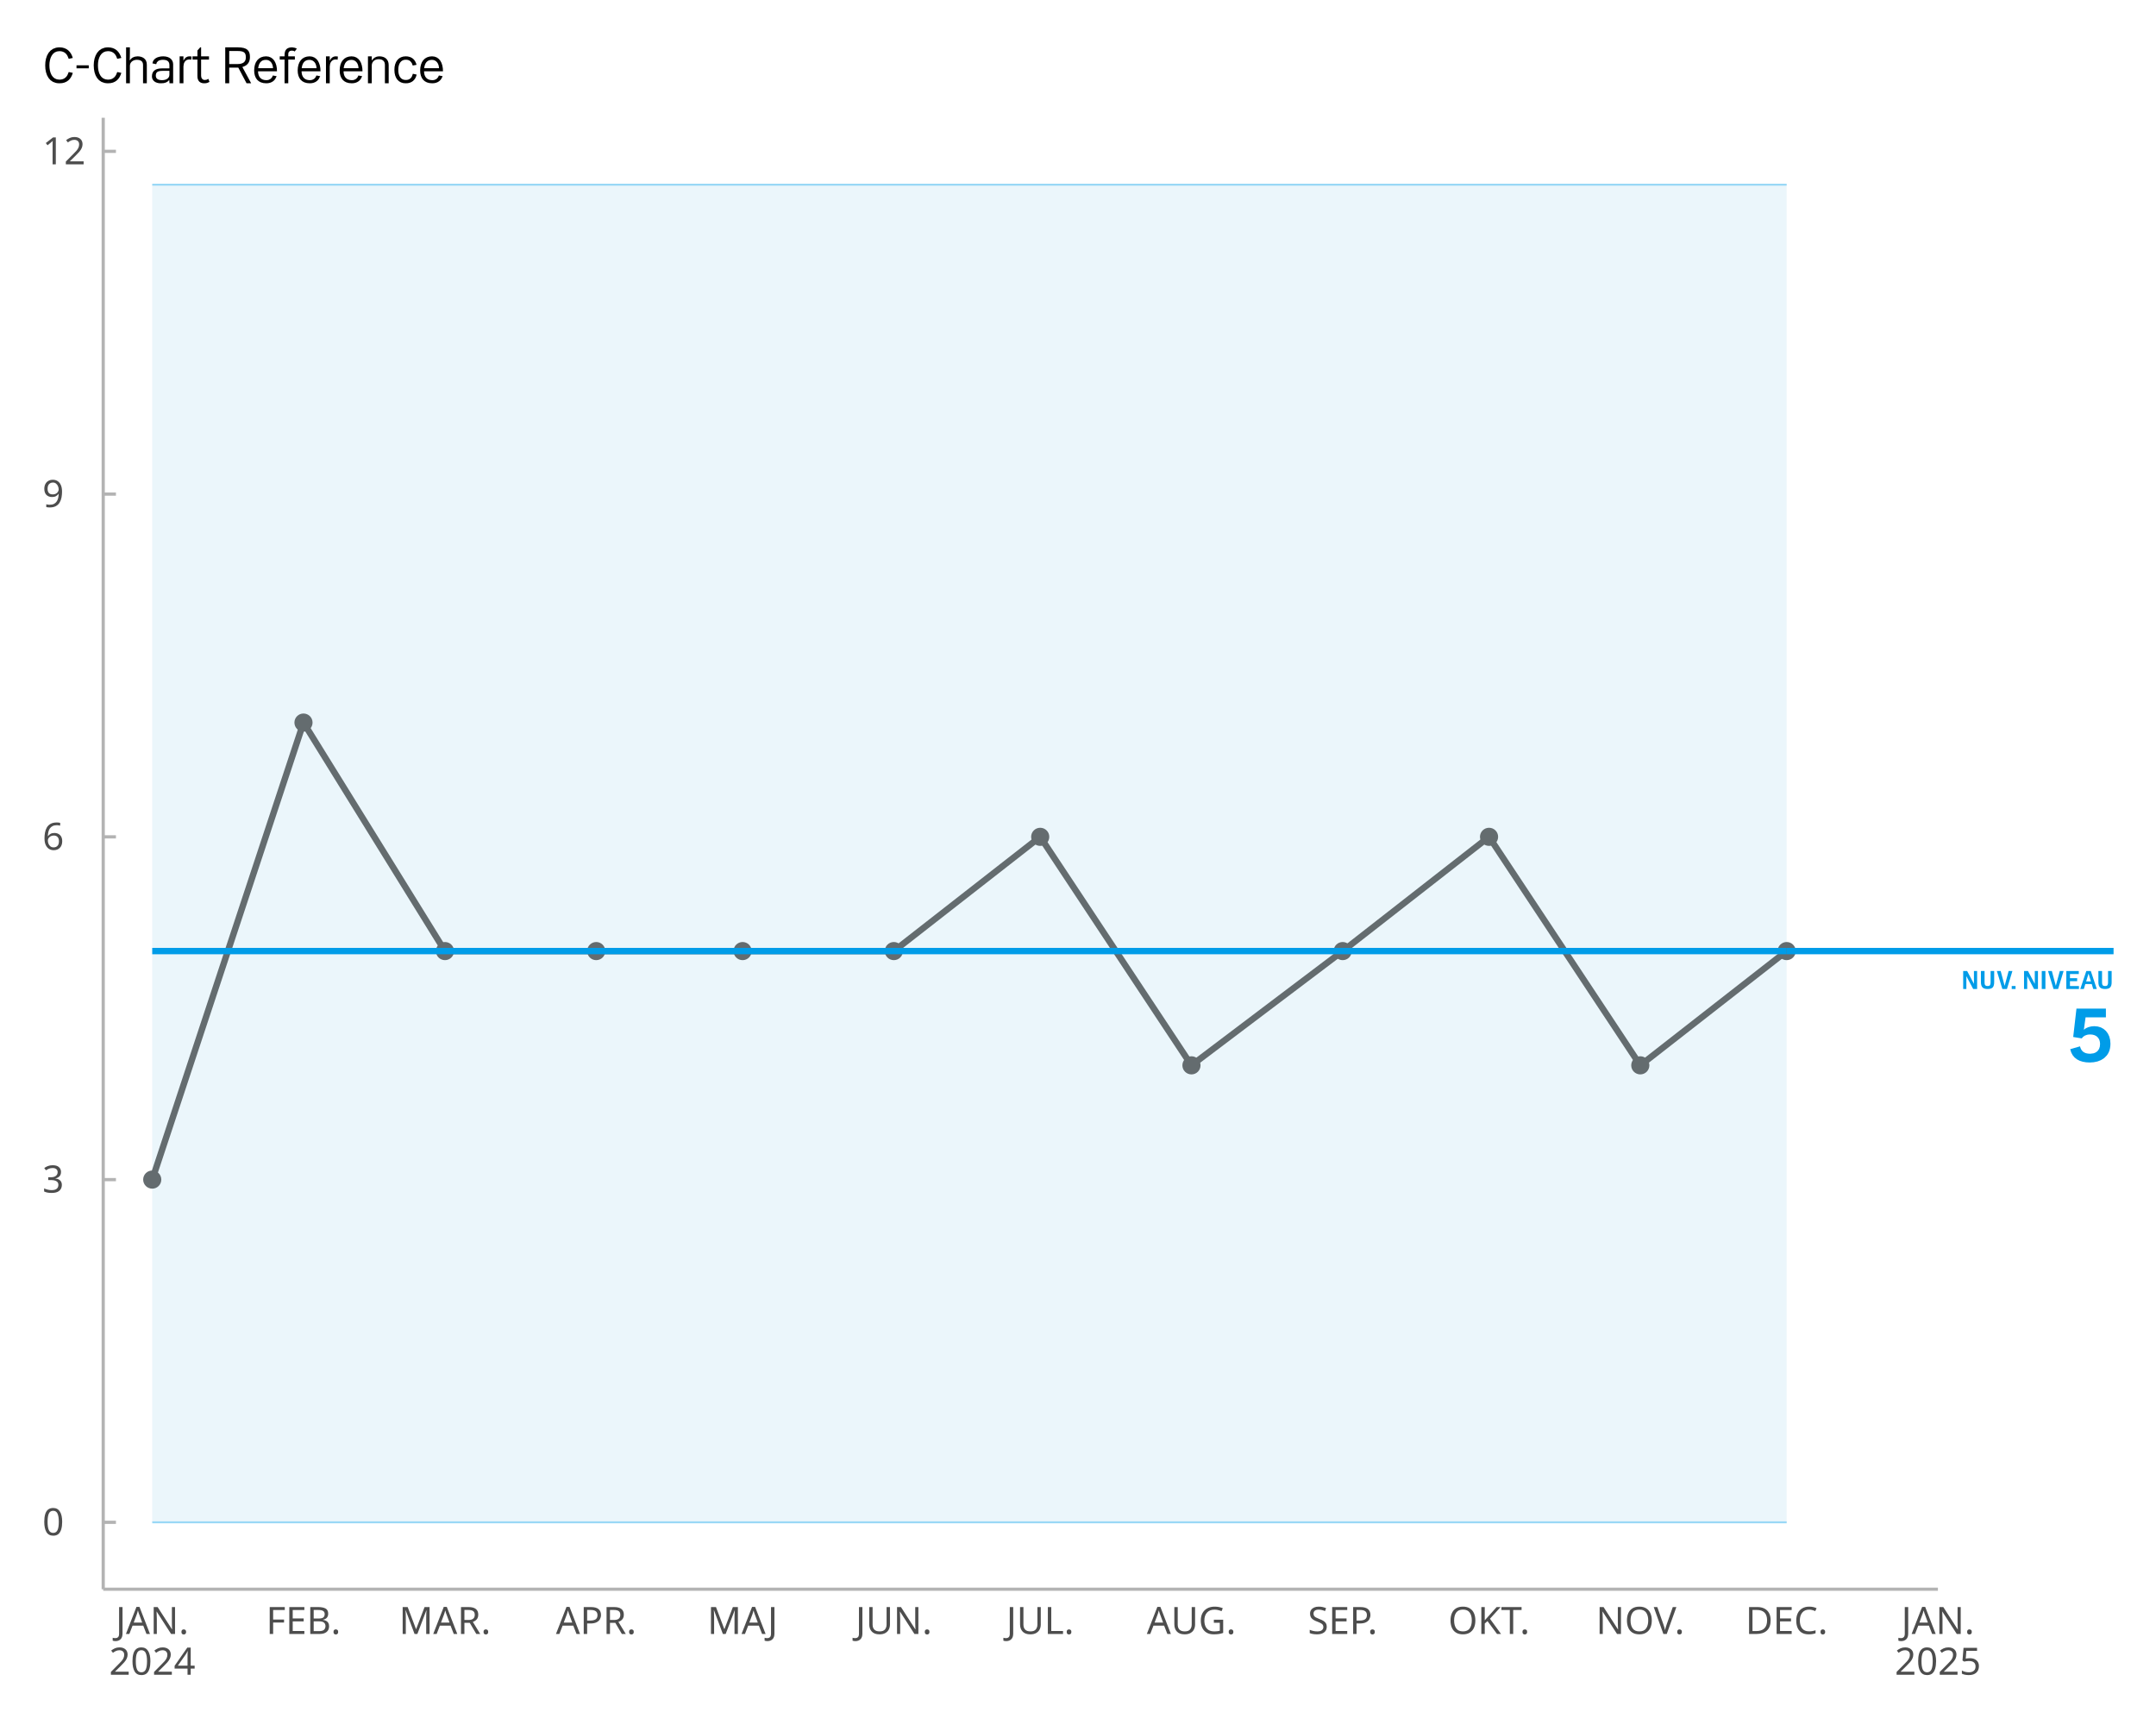
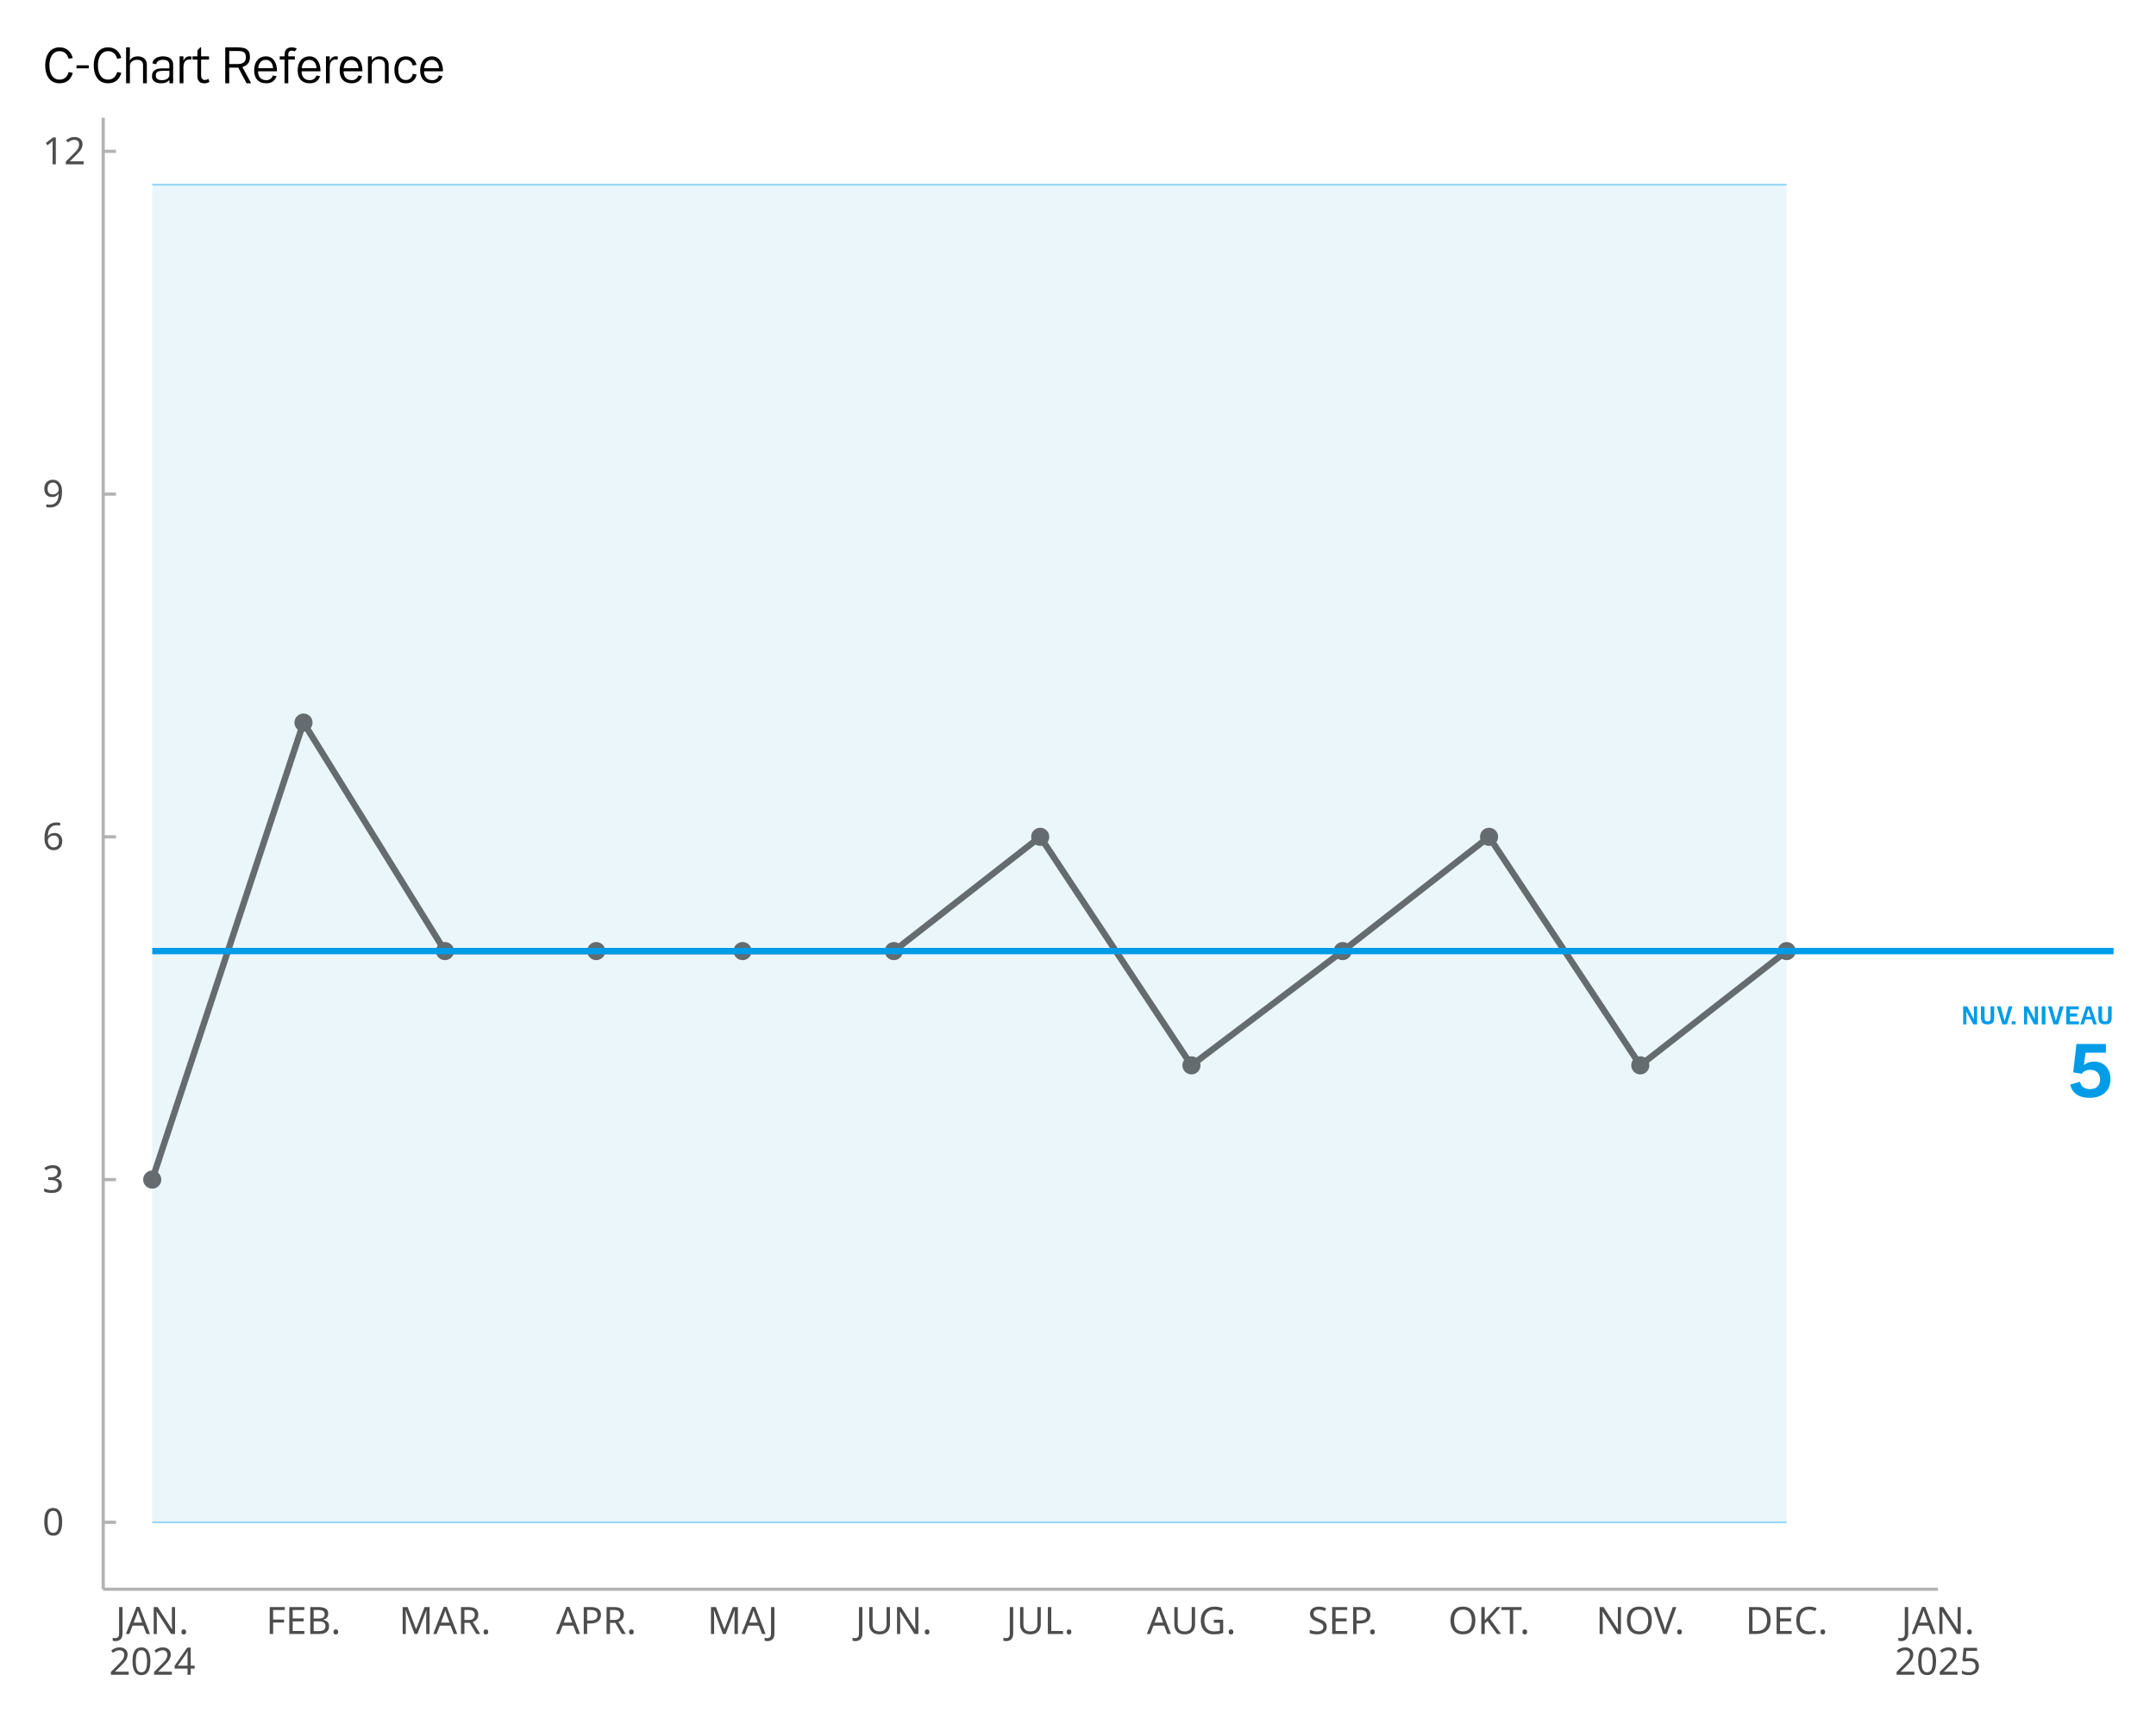
<svg xmlns="http://www.w3.org/2000/svg" class="svglite" data-engine-version="2.0" width="720.00pt" height="576.00pt" viewBox="0 0 720.00 576.00">
  <defs>
    <style type="text/css">
    .svglite line, .svglite polyline, .svglite polygon, .svglite path, .svglite rect, .svglite circle {
      fill: none;
      stroke: #000000;
      stroke-linecap: round;
      stroke-linejoin: round;
      stroke-miterlimit: 10.00;
    }
  </style>
  </defs>
  <rect width="100%" height="100%" style="stroke: none; fill: #FFFFFF;" />
  <defs>
    <clipPath id="cpMC4wMHw3MjAuMDB8MC4wMHw1NzYuMDA=">
      <rect x="0.00" y="0.00" width="720.00" height="576.00" />
    </clipPath>
  </defs>
  <g clip-path="url(#cpMC4wMHw3MjAuMDB8MC4wMHw1NzYuMDA=)">
    <rect x="0.00" y="0.00" width="720.00" height="576.00" style="stroke-width: 1.36; stroke: none; fill: #FFFFFF;" />
  </g>
  <defs>
    <clipPath id="cpMzQuNDd8NzA1LjgzfDM5LjMzfDUzMC42Ng==">
      <rect x="34.47" y="39.33" width="671.36" height="491.32" />
    </clipPath>
  </defs>
  <g clip-path="url(#cpMzQuNDd8NzA1LjgzfDM5LjMzfDUzMC42Ng==)">
    <rect x="34.47" y="39.33" width="671.36" height="491.32" style="stroke-width: 1.36; stroke: none; fill: #FFFFFF;" />
    <polygon points="50.84,61.67 101.35,61.67 148.60,61.67 199.11,61.67 247.99,61.67 298.50,61.67 347.38,61.67 397.89,61.67 448.39,61.67 497.27,61.67 547.78,61.67 596.66,61.67 596.66,508.32 547.78,508.32 497.27,508.32 448.39,508.32 397.89,508.32 347.38,508.32 298.50,508.32 247.99,508.32 199.11,508.32 148.60,508.32 101.35,508.32 50.84,508.32 " style="stroke-width: 0.00; stroke: none; stroke-linecap: butt; fill: #D8EEF9; fill-opacity: 0.50;" />
    <polyline points="50.84,61.67 101.35,61.67 148.60,61.67 199.11,61.67 247.99,61.67 298.50,61.67 347.38,61.67 397.89,61.67 448.39,61.67 497.27,61.67 547.78,61.67 596.66,61.67 " style="stroke-width: 1.36; stroke: none; stroke-linecap: butt;" />
    <polyline points="596.66,508.32 547.78,508.32 497.27,508.32 448.39,508.32 397.89,508.32 347.38,508.32 298.50,508.32 247.99,508.32 199.11,508.32 148.60,508.32 101.35,508.32 50.84,508.32 " style="stroke-width: 1.36; stroke: none; stroke-linecap: butt;" />
    <polyline points="50.84,61.67 101.35,61.67 148.60,61.67 199.11,61.67 247.99,61.67 298.50,61.67 347.38,61.67 397.89,61.67 448.39,61.67 497.27,61.67 547.78,61.67 596.66,61.67 " style="stroke-width: 0.64; stroke: #99D8F6; stroke-linecap: butt;" />
    <polyline points="50.84,508.32 101.35,508.32 148.60,508.32 199.11,508.32 247.99,508.32 298.50,508.32 347.38,508.32 397.89,508.32 448.39,508.32 497.27,508.32 547.78,508.32 596.66,508.32 " style="stroke-width: 0.64; stroke: #99D8F6; stroke-linecap: butt;" />
    <polyline points="50.84,393.88 101.35,241.28 148.60,317.58 199.11,317.58 247.99,317.58 298.50,317.58 347.38,279.43 397.89,355.73 448.39,317.58 497.27,279.43 547.78,355.73 596.66,317.58 " style="stroke-width: 2.13; stroke: #646C6F; stroke-linecap: butt;" />
    <circle cx="50.84" cy="393.88" r="2.58" style="stroke-width: 0.90; stroke: #646C6F; fill: #646C6F;" />
    <circle cx="101.35" cy="241.28" r="2.58" style="stroke-width: 0.90; stroke: #646C6F; fill: #646C6F;" />
    <circle cx="148.60" cy="317.58" r="2.58" style="stroke-width: 0.90; stroke: #646C6F; fill: #646C6F;" />
    <circle cx="199.11" cy="317.58" r="2.58" style="stroke-width: 0.90; stroke: #646C6F; fill: #646C6F;" />
    <circle cx="247.99" cy="317.58" r="2.58" style="stroke-width: 0.90; stroke: #646C6F; fill: #646C6F;" />
    <circle cx="298.50" cy="317.58" r="2.58" style="stroke-width: 0.90; stroke: #646C6F; fill: #646C6F;" />
    <circle cx="347.38" cy="279.43" r="2.58" style="stroke-width: 0.90; stroke: #646C6F; fill: #646C6F;" />
    <circle cx="397.89" cy="355.73" r="2.58" style="stroke-width: 0.90; stroke: #646C6F; fill: #646C6F;" />
    <circle cx="448.39" cy="317.58" r="2.58" style="stroke-width: 0.90; stroke: #646C6F; fill: #646C6F;" />
    <circle cx="497.27" cy="279.43" r="2.58" style="stroke-width: 0.90; stroke: #646C6F; fill: #646C6F;" />
    <circle cx="547.78" cy="355.73" r="2.58" style="stroke-width: 0.90; stroke: #646C6F; fill: #646C6F;" />
    <circle cx="596.66" cy="317.58" r="2.58" style="stroke-width: 0.90; stroke: #646C6F; fill: #646C6F;" />
    <polyline points="50.84,317.58 101.35,317.58 148.60,317.58 199.11,317.58 247.99,317.58 298.50,317.58 347.38,317.58 397.89,317.58 448.39,317.58 497.27,317.58 547.78,317.58 596.66,317.58 " style="stroke-width: 2.13; stroke: #009CE8; stroke-linecap: butt;" />
    <polyline points="596.66,317.58 705.83,317.58 " style="stroke-width: 2.13; stroke: #009CE8; stroke-linecap: butt;" />
-     <path d="M 660.26 324.24 L 659.20 324.24 L 659.20 328.52 L 656.93 324.24 L 655.61 324.24 L 655.61 330.24 L 656.67 330.24 L 656.67 325.95 L 658.95 330.24 L 660.26 330.24 Z" style="fill-rule: nonzero; fill: #009CE8; stroke-width: 0.75; stroke: none;" />
-     <path d="M 665.96 324.24 L 664.76 324.24 L 664.76 327.86 L 664.75 328.27 L 664.70 328.60 L 664.53 329.02 L 664.22 329.21 L 663.78 329.25 L 663.31 329.20 L 662.99 329.01 L 662.88 328.84 L 662.80 328.59 L 662.76 328.27 L 662.75 327.86 L 662.75 324.24 L 661.53 324.24 L 661.53 327.86 L 661.56 328.47 L 661.66 328.98 L 661.83 329.39 L 662.07 329.72 L 662.38 329.95 L 662.77 330.11 L 663.23 330.21 L 663.78 330.24 L 664.32 330.21 L 664.78 330.11 L 665.16 329.95 L 665.46 329.72 L 665.69 329.39 L 665.84 328.98 L 665.94 328.47 L 665.96 327.86 Z" style="fill-rule: nonzero; fill: #009CE8; stroke-width: 0.75; stroke: none;" />
-     <path d="M 670.79 324.24 L 669.47 329.13 L 669.44 329.13 L 668.13 324.24 L 666.86 324.24 L 668.69 330.24 L 670.22 330.24 L 672.05 324.24 Z" style="fill-rule: nonzero; fill: #009CE8; stroke-width: 0.75; stroke: none;" />
-     <path d="M 673.10 329.24 L 671.82 329.24 L 671.82 330.24 L 673.10 330.24 Z" style="fill-rule: nonzero; fill: #009CE8; stroke-width: 0.75; stroke: none;" />
-     <path d="M 680.58 324.24 L 679.52 324.24 L 679.52 328.52 L 677.25 324.24 L 675.93 324.24 L 675.93 330.24 L 676.99 330.24 L 676.99 325.95 L 679.27 330.24 L 680.58 330.24 Z" style="fill-rule: nonzero; fill: #009CE8; stroke-width: 0.75; stroke: none;" />
-     <path d="M 683.07 324.24 L 681.85 324.24 L 681.85 330.24 L 683.07 330.24 Z" style="fill-rule: nonzero; fill: #009CE8; stroke-width: 0.75; stroke: none;" />
-     <path d="M 687.88 324.24 L 686.56 329.13 L 686.53 329.13 L 685.22 324.24 L 683.95 324.24 L 685.78 330.24 L 687.31 330.24 L 689.14 324.24 Z" style="fill-rule: nonzero; fill: #009CE8; stroke-width: 0.75; stroke: none;" />
-     <path d="M 694.27 329.25 L 691.27 329.25 L 691.27 327.63 L 693.67 327.63 L 693.67 326.63 L 691.27 326.63 L 691.27 325.24 L 694.22 325.24 L 694.22 324.24 L 690.05 324.24 L 690.05 330.24 L 694.27 330.24 Z" style="fill-rule: nonzero; fill: #009CE8; stroke-width: 0.75; stroke: none;" />
-     <path d="M 698.23 324.24 L 696.73 324.24 L 694.71 330.24 L 695.90 330.24 L 696.40 328.58 L 698.54 328.58 L 699.04 330.24 L 700.23 330.24 ZM 696.68 327.70 L 697.46 325.13 L 697.48 325.13 L 698.28 327.70 Z" style="fill-rule: nonzero; fill: #009CE8; stroke-width: 0.75; stroke: none;" />
-     <path d="M 705.19 324.24 L 703.99 324.24 L 703.99 327.86 L 703.98 328.27 L 703.93 328.60 L 703.76 329.02 L 703.45 329.21 L 703.01 329.25 L 702.54 329.20 L 702.22 329.01 L 702.11 328.84 L 702.03 328.59 L 701.99 328.27 L 701.98 327.86 L 701.98 324.24 L 700.76 324.24 L 700.76 327.86 L 700.79 328.47 L 700.89 328.98 L 701.06 329.39 L 701.30 329.72 L 701.61 329.95 L 702.00 330.11 L 702.46 330.21 L 703.01 330.24 L 703.55 330.21 L 704.01 330.11 L 704.39 329.95 L 704.69 329.72 L 704.92 329.39 L 705.08 328.98 L 705.17 328.47 L 705.19 327.86 Z" style="fill-rule: nonzero; fill: #009CE8; stroke-width: 0.75; stroke: none;" />
-     <path d="M 703.27 339.70 L 703.27 336.78 L 693.44 336.78 L 692.35 346.26 L 692.47 346.28 L 692.80 346.34 L 693.78 346.50 L 694.76 346.66 L 695.09 346.71 L 695.21 346.73 L 695.62 346.24 L 696.20 345.82 L 696.99 345.53 L 697.48 345.45 L 698.04 345.42 L 698.78 345.48 L 699.43 345.65 L 700.00 345.92 L 700.46 346.29 L 700.83 346.75 L 701.10 347.29 L 701.26 347.90 L 701.32 348.58 L 701.24 349.48 L 701.00 350.21 L 700.64 350.78 L 700.19 351.21 L 699.67 351.52 L 699.12 351.72 L 698.01 351.86 L 697.28 351.81 L 696.66 351.69 L 696.13 351.48 L 695.68 351.20 L 695.31 350.84 L 695.01 350.42 L 694.79 349.93 L 694.62 349.39 L 691.35 350.34 L 691.68 351.42 L 692.17 352.34 L 692.81 353.10 L 693.59 353.72 L 694.49 354.19 L 695.52 354.52 L 696.66 354.72 L 697.90 354.78 L 699.22 354.69 L 700.48 354.43 L 701.65 353.97 L 702.69 353.31 L 703.55 352.45 L 703.91 351.93 L 704.22 351.36 L 704.46 350.74 L 704.64 350.05 L 704.75 349.30 L 704.79 348.50 L 704.69 347.24 L 704.40 346.11 L 703.93 345.11 L 703.29 344.26 L 702.51 343.58 L 701.59 343.07 L 700.54 342.76 L 699.38 342.65 L 698.36 342.74 L 697.41 342.98 L 696.59 343.35 L 695.91 343.84 L 696.48 339.70 Z" style="fill-rule: nonzero; fill: #009CE8; stroke-width: 0.75; stroke: none;" />
+     <path d="M 660.26 336.04 L 659.20 336.04 L 659.20 340.33 L 656.93 336.04 L 655.61 336.04 L 655.61 342.04 L 656.67 342.04 L 656.67 337.76 L 658.95 342.04 L 660.26 342.04 Z" style="fill-rule: nonzero; fill: #009CE8; stroke-width: 0.75; stroke: none;" />
+     <path d="M 665.96 336.04 L 664.76 336.04 L 664.76 339.67 L 664.75 340.08 L 664.70 340.41 L 664.53 340.83 L 664.22 341.02 L 663.78 341.06 L 663.31 341.01 L 662.99 340.82 L 662.88 340.64 L 662.80 340.40 L 662.76 340.08 L 662.75 339.67 L 662.75 336.04 L 661.53 336.04 L 661.53 339.67 L 661.56 340.28 L 661.66 340.79 L 661.83 341.20 L 662.07 341.52 L 662.38 341.76 L 662.77 341.92 L 663.23 342.02 L 663.78 342.04 L 664.32 342.02 L 664.78 341.92 L 665.16 341.76 L 665.46 341.52 L 665.69 341.20 L 665.84 340.79 L 665.94 340.28 L 665.96 339.67 Z" style="fill-rule: nonzero; fill: #009CE8; stroke-width: 0.75; stroke: none;" />
+     <path d="M 670.79 336.04 L 669.47 340.93 L 669.44 340.93 L 668.13 336.04 L 666.86 336.04 L 668.69 342.04 L 670.22 342.04 L 672.05 336.04 Z" style="fill-rule: nonzero; fill: #009CE8; stroke-width: 0.75; stroke: none;" />
+     <path d="M 673.10 341.04 L 671.82 341.04 L 671.82 342.04 L 673.10 342.04 Z" style="fill-rule: nonzero; fill: #009CE8; stroke-width: 0.75; stroke: none;" />
+     <path d="M 680.58 336.04 L 679.52 336.04 L 679.52 340.33 L 677.25 336.04 L 675.93 336.04 L 675.93 342.04 L 676.99 342.04 L 676.99 337.76 L 679.27 342.04 L 680.58 342.04 Z" style="fill-rule: nonzero; fill: #009CE8; stroke-width: 0.75; stroke: none;" />
+     <path d="M 683.07 336.04 L 681.85 336.04 L 681.85 342.04 L 683.07 342.04 Z" style="fill-rule: nonzero; fill: #009CE8; stroke-width: 0.75; stroke: none;" />
+     <path d="M 687.88 336.04 L 686.56 340.93 L 686.53 340.93 L 685.22 336.04 L 683.95 336.04 L 685.78 342.04 L 687.31 342.04 L 689.14 336.04 Z" style="fill-rule: nonzero; fill: #009CE8; stroke-width: 0.75; stroke: none;" />
+     <path d="M 694.27 341.06 L 691.27 341.06 L 691.27 339.43 L 693.67 339.43 L 693.67 338.43 L 691.27 338.43 L 691.27 337.04 L 694.22 337.04 L 694.22 336.04 L 690.05 336.04 L 690.05 342.04 L 694.27 342.04 Z" style="fill-rule: nonzero; fill: #009CE8; stroke-width: 0.75; stroke: none;" />
+     <path d="M 698.23 336.04 L 696.73 336.04 L 694.71 342.04 L 695.90 342.04 L 696.40 340.39 L 698.54 340.39 L 699.04 342.04 L 700.23 342.04 ZM 696.68 339.51 L 697.46 336.93 L 697.48 336.93 L 698.28 339.51 Z" style="fill-rule: nonzero; fill: #009CE8; stroke-width: 0.75; stroke: none;" />
+     <path d="M 705.19 336.04 L 703.99 336.04 L 703.99 339.67 L 703.98 340.08 L 703.93 340.41 L 703.76 340.83 L 703.45 341.02 L 703.01 341.06 L 702.54 341.01 L 702.22 340.82 L 702.11 340.64 L 702.03 340.40 L 701.99 340.08 L 701.98 339.67 L 701.98 336.04 L 700.76 336.04 L 700.76 339.67 L 700.79 340.28 L 700.89 340.79 L 701.06 341.20 L 701.30 341.52 L 701.61 341.76 L 702.00 341.92 L 702.46 342.02 L 703.01 342.04 L 703.55 342.02 L 704.01 341.92 L 704.39 341.76 L 704.69 341.52 L 704.92 341.20 L 705.08 340.79 L 705.17 340.28 L 705.19 339.67 Z" style="fill-rule: nonzero; fill: #009CE8; stroke-width: 0.75; stroke: none;" />
+     <path d="M 703.27 351.51 L 703.27 348.59 L 693.44 348.59 L 692.35 358.07 L 692.47 358.09 L 692.80 358.15 L 693.78 358.31 L 694.76 358.47 L 695.09 358.52 L 695.21 358.54 L 695.62 358.05 L 696.20 357.63 L 696.99 357.34 L 697.48 357.26 L 698.04 357.23 L 698.78 357.29 L 699.43 357.46 L 700.00 357.73 L 700.46 358.10 L 700.83 358.56 L 701.10 359.10 L 701.26 359.71 L 701.32 360.38 L 701.24 361.29 L 701.00 362.02 L 700.64 362.59 L 700.19 363.02 L 699.67 363.33 L 699.12 363.53 L 698.01 363.67 L 697.28 363.62 L 696.66 363.50 L 696.13 363.29 L 695.68 363.01 L 695.31 362.65 L 695.01 362.23 L 694.79 361.74 L 694.62 361.20 L 691.35 362.15 L 691.68 363.23 L 692.17 364.15 L 692.81 364.91 L 693.59 365.53 L 694.49 366.00 L 695.52 366.33 L 696.66 366.52 L 697.90 366.59 L 699.22 366.50 L 700.48 366.23 L 701.65 365.78 L 702.69 365.12 L 703.55 364.26 L 703.91 363.74 L 704.22 363.17 L 704.46 362.55 L 704.64 361.86 L 704.75 361.11 L 704.79 360.31 L 704.69 359.05 L 704.40 357.92 L 703.93 356.92 L 703.29 356.07 L 702.51 355.39 L 701.59 354.88 L 700.54 354.57 L 699.38 354.46 L 698.36 354.55 L 697.41 354.79 L 696.59 355.16 L 695.91 355.65 L 696.48 351.51 Z" style="fill-rule: nonzero; fill: #009CE8; stroke-width: 0.75; stroke: none;" />
  </g>
  <g clip-path="url(#cpMC4wMHw3MjAuMDB8MC4wMHw1NzYuMDA=)">
    <polyline points="34.47,530.66 34.47,39.33 " style="stroke-width: 1.07; stroke: #B3B3B3; stroke-linecap: butt;" />
    <text x="14.17" y="512.66" style="font-size: 12.60px; fill: #4D4D4D; font-family: sans;" textLength="7.01px" lengthAdjust="spacingAndGlyphs">0</text>
    <text x="14.17" y="398.21" style="font-size: 12.60px; fill: #4D4D4D; font-family: sans;" textLength="7.01px" lengthAdjust="spacingAndGlyphs">3</text>
    <text x="14.17" y="283.76" style="font-size: 12.60px; fill: #4D4D4D; font-family: sans;" textLength="7.01px" lengthAdjust="spacingAndGlyphs">6</text>
    <text x="14.17" y="169.32" style="font-size: 12.60px; fill: #4D4D4D; font-family: sans;" textLength="7.01px" lengthAdjust="spacingAndGlyphs">9</text>
    <text x="14.17" y="54.87" style="font-size: 12.60px; fill: #4D4D4D; font-family: sans;" textLength="14.02px" lengthAdjust="spacingAndGlyphs">12</text>
    <polyline points="38.72,508.32 34.47,508.32 " style="stroke-width: 1.07; stroke: #B3B3B3; stroke-linecap: butt;" />
    <polyline points="38.72,393.88 34.47,393.88 " style="stroke-width: 1.07; stroke: #B3B3B3; stroke-linecap: butt;" />
    <polyline points="38.72,279.43 34.47,279.43 " style="stroke-width: 1.07; stroke: #B3B3B3; stroke-linecap: butt;" />
    <polyline points="38.72,164.98 34.47,164.98 " style="stroke-width: 1.07; stroke: #B3B3B3; stroke-linecap: butt;" />
    <polyline points="38.72,50.54 34.47,50.54 " style="stroke-width: 1.07; stroke: #B3B3B3; stroke-linecap: butt;" />
    <polyline points="34.47,530.66 647.17,530.66 " style="stroke-width: 1.07; stroke: #B3B3B3; stroke-linecap: butt;" />
    <text x="50.84" y="545.60" text-anchor="middle" style="font-size: 12.60px; fill: #4D4D4D; font-family: sans;" textLength="27.31px" lengthAdjust="spacingAndGlyphs">JAN.</text>
    <text x="50.84" y="559.21" text-anchor="middle" style="font-size: 12.60px; fill: #4D4D4D; font-family: sans;" textLength="28.03px" lengthAdjust="spacingAndGlyphs">2024</text>
    <text x="101.35" y="545.60" text-anchor="middle" style="font-size: 12.60px; fill: #4D4D4D; font-family: sans;" textLength="28.01px" lengthAdjust="spacingAndGlyphs">FEB.</text>
    <text x="148.60" y="545.60" text-anchor="middle" style="font-size: 12.60px; fill: #4D4D4D; font-family: sans;" textLength="31.51px" lengthAdjust="spacingAndGlyphs">MAR.</text>
    <text x="199.11" y="545.60" text-anchor="middle" style="font-size: 12.60px; fill: #4D4D4D; font-family: sans;" textLength="29.42px" lengthAdjust="spacingAndGlyphs">APR.</text>
    <text x="247.99" y="545.60" text-anchor="middle" style="font-size: 12.60px; fill: #4D4D4D; font-family: sans;" textLength="25.21px" lengthAdjust="spacingAndGlyphs">MAJ</text>
    <text x="298.50" y="545.60" text-anchor="middle" style="font-size: 12.60px; fill: #4D4D4D; font-family: sans;" textLength="28.01px" lengthAdjust="spacingAndGlyphs">JUN.</text>
    <text x="347.38" y="545.60" text-anchor="middle" style="font-size: 12.60px; fill: #4D4D4D; font-family: sans;" textLength="25.92px" lengthAdjust="spacingAndGlyphs">JUL.</text>
    <text x="397.89" y="545.60" text-anchor="middle" style="font-size: 12.60px; fill: #4D4D4D; font-family: sans;" textLength="30.81px" lengthAdjust="spacingAndGlyphs">AUG.</text>
    <text x="448.39" y="545.60" text-anchor="middle" style="font-size: 12.60px; fill: #4D4D4D; font-family: sans;" textLength="28.72px" lengthAdjust="spacingAndGlyphs">SEP.</text>
    <text x="497.27" y="545.60" text-anchor="middle" style="font-size: 12.60px; fill: #4D4D4D; font-family: sans;" textLength="29.41px" lengthAdjust="spacingAndGlyphs">OKT.</text>
    <text x="547.78" y="545.60" text-anchor="middle" style="font-size: 12.60px; fill: #4D4D4D; font-family: sans;" textLength="30.81px" lengthAdjust="spacingAndGlyphs">NOV.</text>
    <text x="596.66" y="545.60" text-anchor="middle" style="font-size: 12.60px; fill: #4D4D4D; font-family: sans;" textLength="30.11px" lengthAdjust="spacingAndGlyphs">DEC.</text>
    <text x="647.17" y="545.60" text-anchor="middle" style="font-size: 12.60px; fill: #4D4D4D; font-family: sans;" textLength="27.31px" lengthAdjust="spacingAndGlyphs">JAN.</text>
    <text x="647.17" y="559.21" text-anchor="middle" style="font-size: 12.60px; fill: #4D4D4D; font-family: sans;" textLength="28.03px" lengthAdjust="spacingAndGlyphs">2025</text>
    <path d="M 22.53 25.05 L 22.25 25.49 L 21.91 25.86 L 21.50 26.17 L 21.03 26.40 L 20.48 26.54 L 19.86 26.60 L 19.00 26.49 L 18.28 26.18 L 17.70 25.71 L 17.24 25.10 L 16.91 24.38 L 16.67 23.57 L 16.54 22.71 L 16.50 21.81 L 16.54 20.95 L 16.68 20.10 L 16.91 19.30 L 17.26 18.58 L 17.71 17.97 L 18.29 17.49 L 19.01 17.19 L 19.86 17.08 L 20.48 17.13 L 21.03 17.28 L 21.50 17.51 L 21.91 17.82 L 22.25 18.20 L 22.53 18.64 L 22.95 19.64 L 24.31 19.35 L 24.05 18.61 L 23.72 17.94 L 23.30 17.34 L 22.80 16.82 L 22.21 16.40 L 21.53 16.08 L 20.75 15.88 L 19.86 15.81 L 19.26 15.85 L 18.70 15.94 L 17.71 16.31 L 16.88 16.89 L 16.22 17.64 L 15.72 18.54 L 15.37 19.56 L 15.16 20.66 L 15.10 21.81 L 15.16 23.01 L 15.37 24.14 L 15.72 25.15 L 16.22 26.04 L 16.88 26.78 L 17.70 27.34 L 18.69 27.69 L 19.25 27.78 L 19.86 27.81 L 20.76 27.75 L 21.54 27.56 L 22.23 27.25 L 22.82 26.84 L 23.32 26.33 L 23.73 25.74 L 24.06 25.07 L 24.31 24.33 L 22.95 24.05 Z" style="fill-rule: nonzero; fill: #000000; stroke-width: 0.75; stroke: none;" />
    <path d="M 29.64 21.81 L 25.55 21.81 L 25.55 22.81 L 29.64 22.81 Z" style="fill-rule: nonzero; fill: #000000; stroke-width: 0.75; stroke: none;" />
    <path d="M 38.74 25.05 L 38.45 25.49 L 38.11 25.86 L 37.70 26.17 L 37.23 26.40 L 36.69 26.54 L 36.06 26.60 L 35.20 26.49 L 34.48 26.18 L 33.90 25.71 L 33.45 25.10 L 33.11 24.38 L 32.88 23.57 L 32.75 22.71 L 32.71 21.81 L 32.75 20.95 L 32.88 20.10 L 33.12 19.30 L 33.46 18.58 L 33.92 17.97 L 34.50 17.49 L 35.21 17.19 L 36.06 17.08 L 36.69 17.13 L 37.23 17.28 L 37.70 17.51 L 38.11 17.82 L 38.45 18.20 L 38.74 18.64 L 39.16 19.64 L 40.52 19.35 L 40.26 18.61 L 39.92 17.94 L 39.51 17.34 L 39.01 16.82 L 38.42 16.40 L 37.73 16.08 L 36.95 15.88 L 36.06 15.81 L 35.46 15.85 L 34.90 15.94 L 33.91 16.31 L 33.09 16.89 L 32.43 17.64 L 31.93 18.54 L 31.57 19.56 L 31.37 20.66 L 31.30 21.81 L 31.37 23.01 L 31.57 24.14 L 31.92 25.15 L 32.42 26.04 L 33.08 26.78 L 33.90 27.34 L 34.90 27.69 L 35.46 27.78 L 36.06 27.81 L 36.96 27.75 L 37.75 27.56 L 38.43 27.25 L 39.02 26.84 L 39.52 26.33 L 39.93 25.74 L 40.26 25.07 L 40.52 24.33 L 39.16 24.05 Z" style="fill-rule: nonzero; fill: #000000; stroke-width: 0.75; stroke: none;" />
    <path d="M 49.03 21.61 L 48.97 20.91 L 48.78 20.32 L 48.48 19.84 L 48.09 19.46 L 47.62 19.17 L 47.10 18.97 L 46.53 18.85 L 45.93 18.81 L 45.04 18.92 L 44.32 19.20 L 43.77 19.62 L 43.39 20.11 L 43.32 20.11 L 43.36 18.73 L 43.38 17.47 L 43.38 15.81 L 42.11 15.81 L 42.11 27.81 L 43.38 27.81 L 43.38 21.99 L 43.42 21.58 L 43.54 21.20 L 43.74 20.86 L 44.01 20.56 L 44.35 20.32 L 44.75 20.13 L 45.20 20.01 L 45.71 19.97 L 46.18 20.00 L 46.59 20.07 L 46.94 20.20 L 47.24 20.38 L 47.47 20.62 L 47.63 20.91 L 47.73 21.25 L 47.77 21.66 L 47.77 27.81 L 49.03 27.81 Z" style="fill-rule: nonzero; fill: #000000; stroke-width: 0.75; stroke: none;" />
    <path d="M 57.82 27.81 L 57.82 21.42 L 57.76 20.91 L 57.61 20.43 L 57.35 19.99 L 57.00 19.60 L 56.53 19.27 L 55.97 19.03 L 55.30 18.87 L 54.53 18.81 L 53.79 18.85 L 53.12 18.98 L 52.52 19.17 L 52.01 19.44 L 51.58 19.78 L 51.25 20.18 L 51.03 20.64 L 50.91 21.16 L 52.16 21.44 L 52.39 20.81 L 52.85 20.35 L 53.16 20.18 L 53.53 20.07 L 53.95 19.99 L 54.43 19.97 L 54.92 20.00 L 55.35 20.07 L 55.72 20.20 L 56.02 20.39 L 56.26 20.63 L 56.43 20.93 L 56.53 21.28 L 56.57 21.70 L 56.57 22.83 L 54.19 22.83 L 53.38 22.87 L 52.68 22.99 L 52.08 23.20 L 51.60 23.50 L 51.22 23.87 L 50.95 24.34 L 50.79 24.89 L 50.74 25.53 L 50.79 26.01 L 50.94 26.44 L 51.19 26.83 L 51.53 27.17 L 51.95 27.44 L 52.46 27.64 L 53.04 27.77 L 53.69 27.81 L 54.67 27.75 L 55.43 27.54 L 56.03 27.19 L 56.53 26.70 L 56.60 27.81 ZM 56.52 25.38 L 56.39 25.72 L 56.18 26.02 L 55.89 26.28 L 55.54 26.48 L 55.13 26.64 L 54.66 26.73 L 54.14 26.77 L 53.65 26.74 L 53.23 26.68 L 52.87 26.56 L 52.57 26.40 L 52.34 26.19 L 52.17 25.93 L 52.07 25.62 L 52.03 25.27 L 52.07 24.82 L 52.18 24.46 L 52.37 24.17 L 52.63 23.96 L 52.97 23.82 L 53.39 23.72 L 53.89 23.67 L 54.47 23.66 L 56.57 23.66 L 56.57 25.00 Z" style="fill-rule: nonzero; fill: #000000; stroke-width: 0.75; stroke: none;" />
    <path d="M 63.98 18.88 L 63.35 18.81 L 62.94 18.84 L 62.59 18.92 L 62.02 19.22 L 61.62 19.66 L 61.32 20.19 L 61.26 20.19 L 61.26 18.81 L 59.99 18.81 L 59.99 27.81 L 61.26 27.81 L 61.26 22.19 L 61.38 21.32 L 61.53 20.93 L 61.74 20.57 L 62.02 20.27 L 62.36 20.04 L 62.78 19.90 L 63.26 19.85 L 63.87 19.92 L 63.87 20.11 Z" style="fill-rule: nonzero; fill: #000000; stroke-width: 0.75; stroke: none;" />
    <path d="M 69.58 26.33 L 69.01 26.62 L 68.46 26.70 L 68.13 26.68 L 67.86 26.60 L 67.46 26.29 L 67.23 25.83 L 67.16 25.24 L 67.16 19.89 L 69.79 19.89 L 69.79 18.81 L 67.16 18.81 L 67.16 15.81 L 66.86 15.81 L 65.93 16.86 L 65.93 18.81 L 64.29 18.81 L 64.29 19.89 L 65.93 19.89 L 65.93 25.38 L 65.96 25.95 L 66.07 26.44 L 66.26 26.86 L 66.51 27.20 L 66.84 27.47 L 67.24 27.66 L 67.70 27.78 L 68.24 27.81 L 68.77 27.78 L 69.22 27.68 L 69.96 27.35 Z" style="fill-rule: nonzero; fill: #000000; stroke-width: 0.75; stroke: none;" />
    <path d="M 80.94 22.38 L 81.52 22.16 L 82.03 21.90 L 82.46 21.58 L 82.82 21.20 L 83.10 20.76 L 83.30 20.26 L 83.43 19.69 L 83.47 19.05 L 83.43 18.32 L 83.29 17.67 L 83.04 17.12 L 82.66 16.66 L 82.13 16.29 L 81.43 16.03 L 80.55 15.87 L 79.47 15.81 L 75.22 15.81 L 75.22 27.81 L 76.55 27.81 L 76.55 22.58 L 79.58 22.58 L 82.34 27.81 L 83.88 27.81 ZM 82.06 19.65 L 81.95 20.09 L 81.75 20.47 L 81.47 20.79 L 81.09 21.04 L 80.60 21.23 L 80.01 21.35 L 79.30 21.39 L 76.55 21.39 L 76.55 17.03 L 79.34 17.03 L 80.10 17.06 L 80.71 17.15 L 81.19 17.30 L 81.55 17.52 L 81.81 17.81 L 81.98 18.18 L 82.07 18.63 L 82.09 19.17 Z" style="fill-rule: nonzero; fill: #000000; stroke-width: 0.75; stroke: none;" />
    <path d="M 89.57 27.77 L 90.17 27.64 L 90.70 27.43 L 91.17 27.15 L 91.56 26.81 L 91.90 26.40 L 92.39 25.45 L 91.14 25.20 L 90.83 25.83 L 90.38 26.33 L 89.76 26.65 L 89.36 26.74 L 88.91 26.77 L 88.28 26.71 L 87.73 26.56 L 87.27 26.31 L 86.88 25.97 L 86.58 25.54 L 86.36 25.04 L 86.22 24.46 L 86.18 23.81 L 92.50 23.81 L 92.45 22.79 L 92.28 21.84 L 91.99 20.99 L 91.60 20.25 L 91.08 19.65 L 90.45 19.20 L 89.71 18.91 L 88.85 18.81 L 87.95 18.90 L 87.17 19.15 L 86.49 19.55 L 85.92 20.10 L 85.47 20.78 L 85.14 21.59 L 84.95 22.51 L 84.88 23.53 L 84.94 24.45 L 85.13 25.28 L 85.44 26.01 L 85.87 26.63 L 86.44 27.13 L 87.13 27.50 L 87.95 27.73 L 88.89 27.81 ZM 86.22 22.77 L 86.32 22.19 L 86.47 21.65 L 86.68 21.18 L 86.95 20.77 L 87.30 20.44 L 87.71 20.19 L 88.21 20.04 L 88.80 19.99 L 89.33 20.04 L 89.79 20.20 L 90.19 20.46 L 90.53 20.80 L 90.79 21.21 L 90.99 21.68 L 91.12 22.20 L 91.18 22.77 Z" style="fill-rule: nonzero; fill: #000000; stroke-width: 0.75; stroke: none;" />
    <path d="M 98.48 15.96 L 97.58 15.81 L 97.03 15.84 L 96.53 15.94 L 96.10 16.11 L 95.73 16.36 L 95.43 16.71 L 95.21 17.15 L 95.08 17.69 L 95.03 18.35 L 95.03 18.81 L 93.42 18.81 L 93.42 19.89 L 95.03 19.89 L 95.03 27.81 L 96.27 27.81 L 96.27 19.89 L 98.47 19.89 L 98.47 18.81 L 96.27 18.81 L 96.27 18.24 L 96.30 17.73 L 96.47 17.31 L 96.84 17.02 L 97.12 16.94 L 97.48 16.91 L 98.01 16.97 L 98.42 17.19 L 99.14 16.24 Z" style="fill-rule: nonzero; fill: #000000; stroke-width: 0.75; stroke: none;" />
    <path d="M 104.10 27.77 L 104.70 27.64 L 105.23 27.43 L 105.70 27.15 L 106.09 26.81 L 106.43 26.40 L 106.93 25.45 L 105.68 25.20 L 105.36 25.83 L 104.91 26.33 L 104.29 26.65 L 103.89 26.74 L 103.44 26.77 L 102.81 26.71 L 102.26 26.56 L 101.80 26.31 L 101.41 25.97 L 101.11 25.54 L 100.89 25.04 L 100.76 24.46 L 100.71 23.81 L 107.03 23.81 L 106.98 22.79 L 106.81 21.84 L 106.52 20.99 L 106.13 20.25 L 105.61 19.65 L 104.98 19.20 L 104.24 18.91 L 103.38 18.81 L 102.49 18.90 L 101.70 19.15 L 101.02 19.55 L 100.45 20.10 L 100.00 20.78 L 99.68 21.59 L 99.48 22.51 L 99.41 23.53 L 99.47 24.45 L 99.66 25.28 L 99.97 26.01 L 100.40 26.63 L 100.97 27.13 L 101.66 27.50 L 102.48 27.73 L 103.43 27.81 ZM 100.75 22.77 L 100.85 22.19 L 101.00 21.65 L 101.21 21.18 L 101.49 20.77 L 101.83 20.44 L 102.25 20.19 L 102.74 20.04 L 103.33 19.99 L 103.86 20.04 L 104.32 20.20 L 104.72 20.46 L 105.06 20.80 L 105.33 21.21 L 105.52 21.68 L 105.65 22.20 L 105.71 22.77 Z" style="fill-rule: nonzero; fill: #000000; stroke-width: 0.75; stroke: none;" />
    <path d="M 112.84 18.88 L 112.22 18.81 L 111.81 18.84 L 111.45 18.92 L 110.89 19.22 L 110.48 19.66 L 110.19 20.19 L 110.12 20.19 L 110.12 18.81 L 108.86 18.81 L 108.86 27.81 L 110.12 27.81 L 110.12 22.19 L 110.24 21.32 L 110.39 20.93 L 110.61 20.57 L 110.89 20.27 L 111.23 20.04 L 111.64 19.90 L 112.12 19.85 L 112.73 19.92 L 112.73 20.11 Z" style="fill-rule: nonzero; fill: #000000; stroke-width: 0.75; stroke: none;" />
    <path d="M 118.12 27.77 L 118.72 27.64 L 119.26 27.43 L 119.72 27.15 L 120.11 26.81 L 120.45 26.40 L 120.95 25.45 L 119.70 25.20 L 119.38 25.83 L 118.93 26.33 L 118.31 26.65 L 117.92 26.74 L 117.46 26.77 L 116.83 26.71 L 116.29 26.56 L 115.82 26.31 L 115.43 25.97 L 115.13 25.54 L 114.91 25.04 L 114.78 24.46 L 114.73 23.81 L 121.06 23.81 L 121.00 22.79 L 120.83 21.84 L 120.55 20.99 L 120.15 20.25 L 119.63 19.65 L 119.01 19.20 L 118.26 18.91 L 117.40 18.81 L 116.51 18.90 L 115.72 19.15 L 115.04 19.55 L 114.47 20.10 L 114.02 20.78 L 113.70 21.59 L 113.50 22.51 L 113.43 23.53 L 113.49 24.45 L 113.68 25.28 L 113.99 26.01 L 114.42 26.63 L 114.99 27.13 L 115.68 27.50 L 116.50 27.73 L 117.45 27.81 ZM 114.77 22.77 L 114.87 22.19 L 115.03 21.65 L 115.23 21.18 L 115.51 20.77 L 115.85 20.44 L 116.27 20.19 L 116.77 20.04 L 117.35 19.99 L 117.88 20.04 L 118.34 20.20 L 118.74 20.46 L 119.08 20.80 L 119.35 21.21 L 119.55 21.68 L 119.67 22.20 L 119.73 22.77 Z" style="fill-rule: nonzero; fill: #000000; stroke-width: 0.75; stroke: none;" />
    <path d="M 129.80 21.74 L 129.74 21.03 L 129.56 20.43 L 129.27 19.93 L 128.89 19.52 L 128.44 19.21 L 127.92 18.99 L 127.35 18.86 L 126.74 18.81 L 126.24 18.85 L 125.80 18.93 L 125.09 19.25 L 124.58 19.68 L 124.21 20.16 L 124.15 20.16 L 124.15 18.81 L 122.88 18.81 L 122.88 27.81 L 124.15 27.81 L 124.15 21.94 L 124.19 21.45 L 124.32 21.02 L 124.53 20.65 L 124.81 20.34 L 125.15 20.09 L 125.54 19.91 L 125.99 19.80 L 126.47 19.77 L 126.94 19.80 L 127.36 19.89 L 127.71 20.05 L 128.00 20.26 L 128.23 20.52 L 128.40 20.84 L 128.50 21.21 L 128.54 21.63 L 128.54 27.81 L 129.80 27.81 Z" style="fill-rule: nonzero; fill: #000000; stroke-width: 0.75; stroke: none;" />
    <path d="M 137.58 25.48 L 137.37 25.84 L 137.11 26.14 L 136.79 26.38 L 136.42 26.56 L 135.99 26.67 L 135.49 26.70 L 134.90 26.64 L 134.40 26.46 L 133.97 26.17 L 133.62 25.77 L 133.35 25.28 L 133.16 24.70 L 133.04 24.04 L 133.01 23.31 L 133.04 22.60 L 133.16 21.96 L 133.35 21.38 L 133.62 20.89 L 133.97 20.49 L 134.40 20.19 L 134.90 20.00 L 135.49 19.94 L 135.97 19.97 L 136.39 20.07 L 136.75 20.24 L 137.05 20.46 L 137.53 21.07 L 137.83 21.88 L 139.11 21.64 L 138.90 21.01 L 138.62 20.45 L 138.28 19.96 L 137.86 19.56 L 137.38 19.24 L 136.82 19.01 L 136.20 18.86 L 135.49 18.81 L 134.65 18.89 L 133.91 19.13 L 133.26 19.50 L 132.72 20.02 L 132.29 20.67 L 131.97 21.44 L 131.77 22.32 L 131.71 23.31 L 131.77 24.32 L 131.97 25.22 L 132.29 25.99 L 132.72 26.63 L 133.26 27.14 L 133.91 27.51 L 134.65 27.74 L 135.49 27.81 L 136.21 27.77 L 136.85 27.62 L 137.41 27.38 L 137.90 27.06 L 138.32 26.64 L 138.67 26.15 L 138.94 25.57 L 139.15 24.91 L 137.88 24.63 Z" style="fill-rule: nonzero; fill: #000000; stroke-width: 0.75; stroke: none;" />
    <path d="M 145.00 27.77 L 145.60 27.64 L 146.14 27.43 L 146.60 27.15 L 146.99 26.81 L 147.33 26.40 L 147.83 25.45 L 146.58 25.20 L 146.26 25.83 L 145.81 26.33 L 145.19 26.65 L 144.80 26.74 L 144.34 26.77 L 143.71 26.71 L 143.17 26.56 L 142.70 26.31 L 142.31 25.97 L 142.01 25.54 L 141.79 25.04 L 141.66 24.46 L 141.61 23.81 L 147.94 23.81 L 147.88 22.79 L 147.71 21.84 L 147.43 20.99 L 147.03 20.25 L 146.51 19.65 L 145.89 19.20 L 145.14 18.91 L 144.28 18.81 L 143.39 18.90 L 142.60 19.15 L 141.92 19.55 L 141.35 20.10 L 140.90 20.78 L 140.58 21.59 L 140.38 22.51 L 140.31 23.53 L 140.37 24.45 L 140.56 25.28 L 140.87 26.01 L 141.30 26.63 L 141.87 27.13 L 142.56 27.50 L 143.38 27.73 L 144.33 27.81 ZM 141.65 22.77 L 141.75 22.19 L 141.91 21.65 L 142.11 21.18 L 142.39 20.77 L 142.73 20.44 L 143.15 20.19 L 143.65 20.04 L 144.23 19.99 L 144.76 20.04 L 145.22 20.20 L 145.62 20.46 L 145.96 20.80 L 146.23 21.21 L 146.43 21.68 L 146.55 22.20 L 146.61 22.77 Z" style="fill-rule: nonzero; fill: #000000; stroke-width: 0.75; stroke: none;" />
  </g>
</svg>
